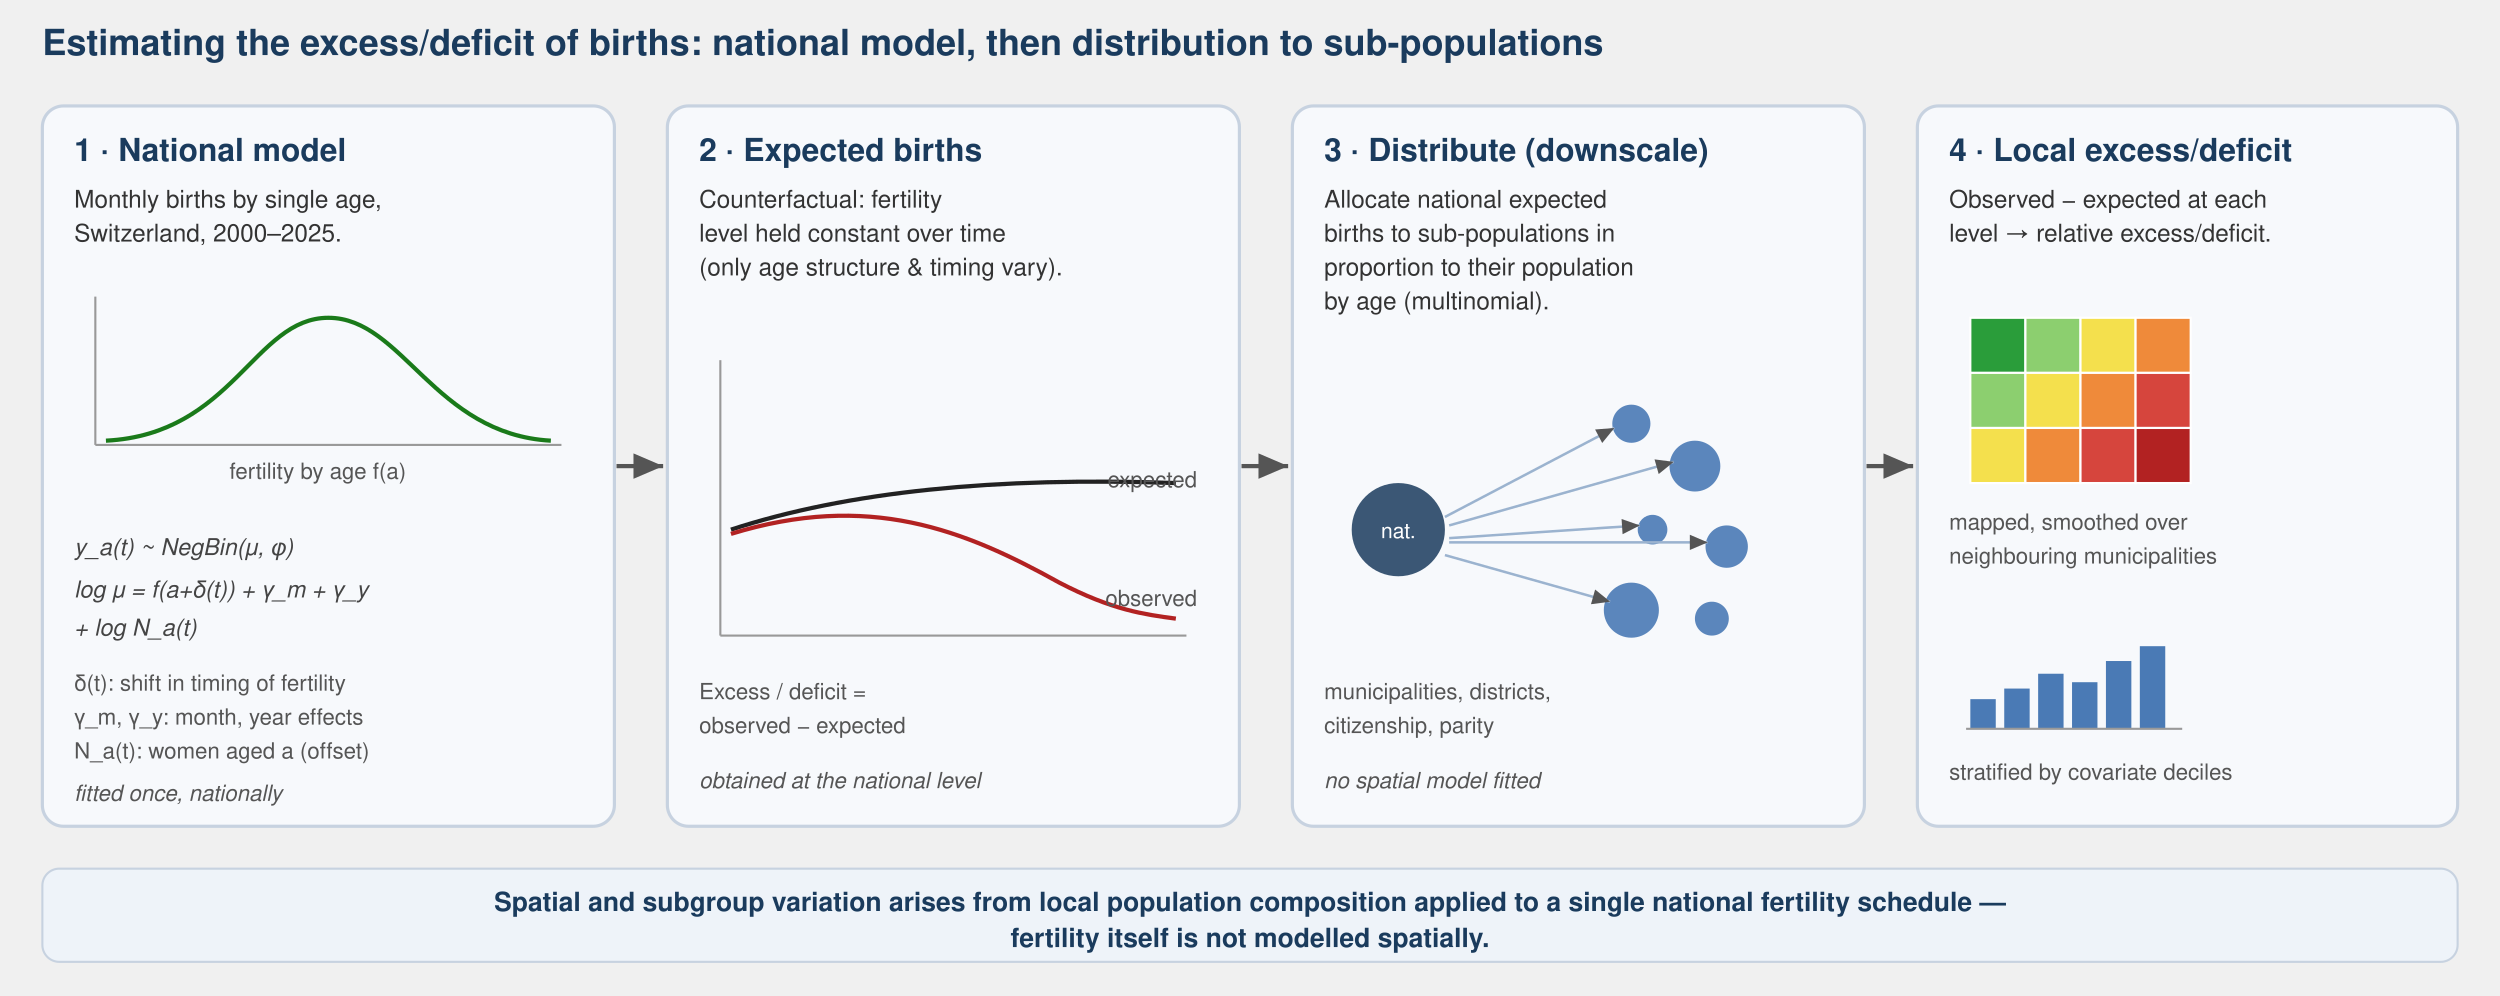
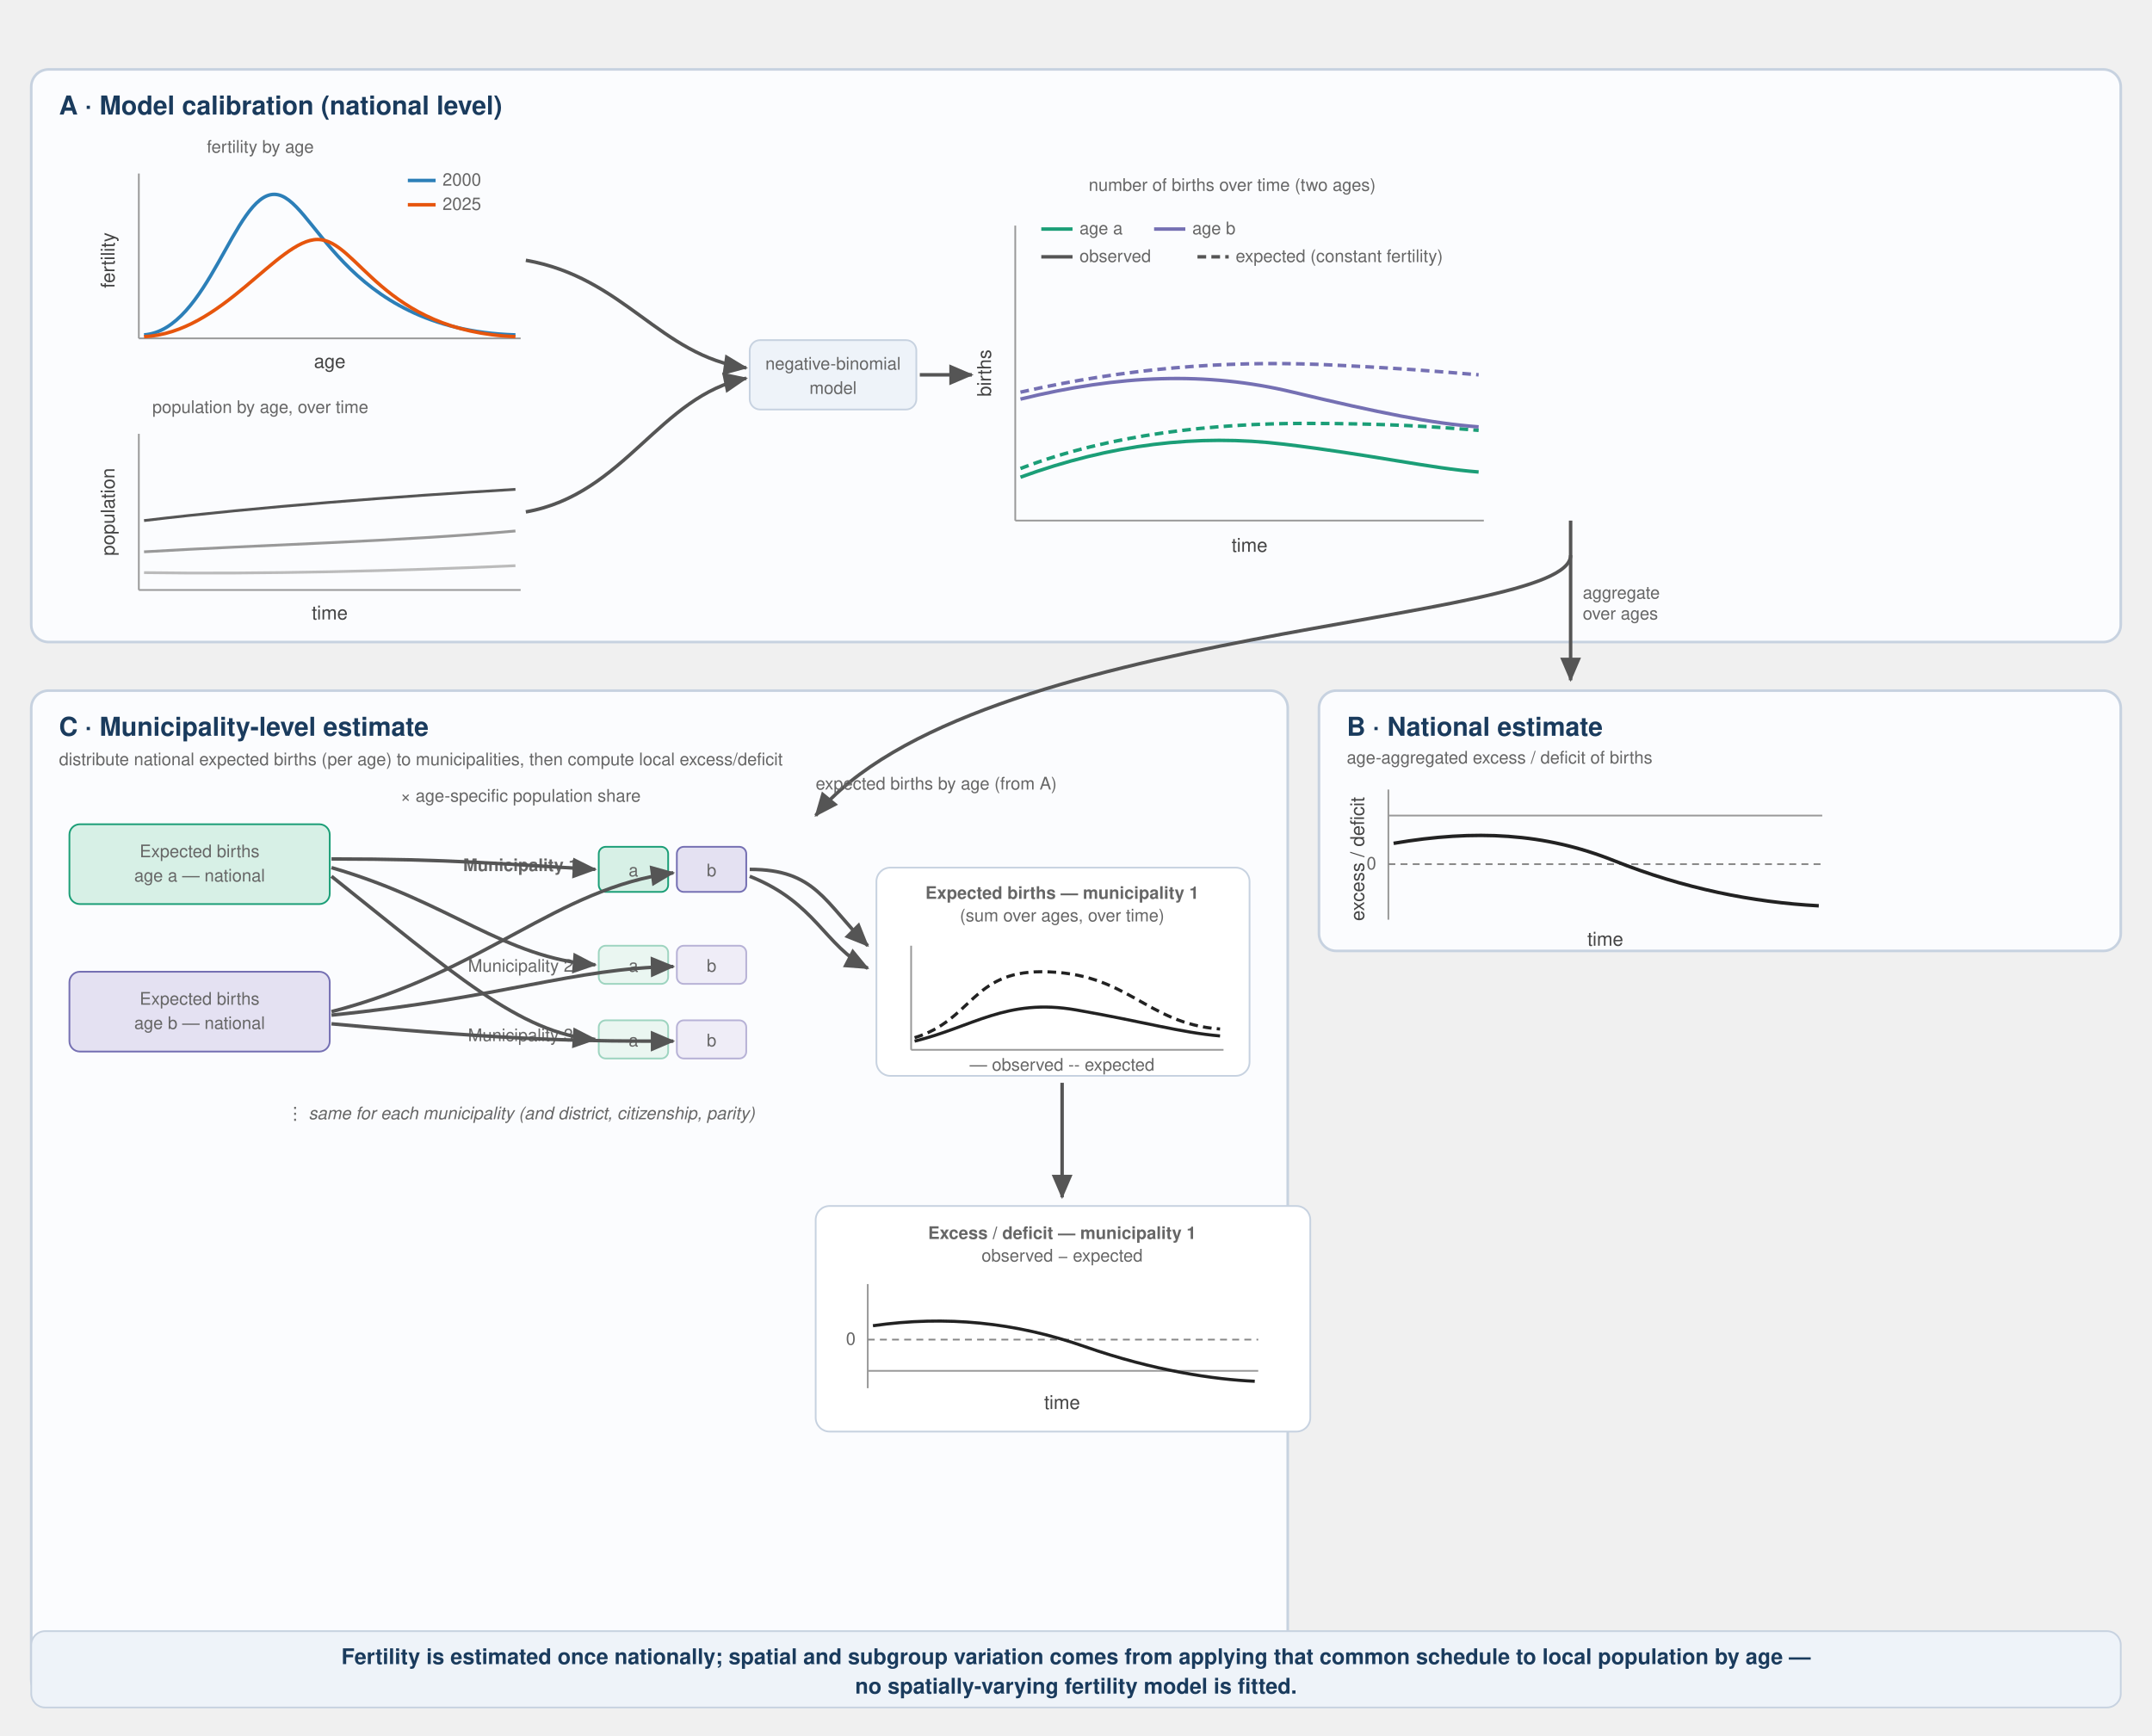
- <svg xmlns="http://www.w3.org/2000/svg" width="1180" height="470" viewBox="0 0 1180 470" font-family="Helvetica, Arial, sans-serif">
+ <svg xmlns="http://www.w3.org/2000/svg" width="1240" height="1000" viewBox="0 0 1240 1000" font-family="Helvetica, Arial, sans-serif">
  <defs>
-     <marker id="arrow" markerWidth="10" markerHeight="10" refX="7" refY="3" orient="auto" markerUnits="strokeWidth">
+     <marker id="arrow" markerWidth="9" markerHeight="9" refX="6.5" refY="3" orient="auto" markerUnits="strokeWidth">
      <path d="M0,0 L7,3 L0,6 Z" fill="#555" />
    </marker>
    <style>
-       .box{fill:#f7f9fc;stroke:#c7d2e0;stroke-width:1.5;rx:10;}
-       .step{font-size:15px;font-weight:bold;fill:#1a3b5d;}
-       .cap{font-size:11.5px;fill:#333;}
-       .sub{font-size:10.5px;fill:#555;}
-       .eq{font-size:11px;fill:#444;font-style:italic;}
-       .axis{stroke:#999;stroke-width:1;}
-       .obs{stroke:#b22222;stroke-width:2;fill:none;}
-       .exp{stroke:#222;stroke-width:2;fill:none;}
-       .f{stroke:#1a7a1a;stroke-width:2;fill:none;}
+       .panel{fill:#fbfcfe;stroke:#c7d2e0;stroke-width:1.5;}
+       .ptitle{font-size:15px;font-weight:bold;fill:#1a3b5d;}
+       .ax{stroke:#999;stroke-width:1;}
+       .lab{font-size:11px;fill:#444;}
+       .sub{font-size:10px;fill:#666;}
+       .teal{stroke:#1b9e77;fill:none;stroke-width:2;}
+       .purp{stroke:#7570b3;fill:none;stroke-width:2;}
+       .blue{stroke:#2c7fb8;fill:none;stroke-width:2;}
+       .orng{stroke:#e6550d;fill:none;stroke-width:2;}
+       .exp{stroke-dasharray:5 3;}
+       .flow{stroke:#555;stroke-width:2;fill:none;}
+       .zero{stroke:#888;stroke-width:1;stroke-dasharray:4 3;}
    </style>
  </defs>
-   <text x="20" y="26" font-size="17" font-weight="bold" fill="#1a3b5d">Estimating the excess/deficit of births: national model, then distribution to sub-populations</text>
-   <rect class="box" x="20" y="50" width="270" height="340" rx="10" />
-   <text class="step" x="35" y="76">1 · National model</text>
-   <text class="cap" x="35" y="98">Monthly births by single age,</text>
-   <text class="cap" x="35" y="114">Switzerland, 2000–2025.</text>
-   <line class="axis" x1="45" y1="210" x2="265" y2="210" />
-   <line class="axis" x1="45" y1="140" x2="45" y2="210" />
-   <path class="f" d="M50,208 C110,205 120,150 155,150 C190,150 205,205 260,208" />
-   <text class="sub" x="150" y="226" text-anchor="middle">fertility by age  f(a)</text>
-   <text class="eq" x="35" y="262">y_a(t) ~ NegBin(μ, φ)</text>
-   <text class="eq" x="35" y="282">log μ = f(a+δ(t)) + γ_m + γ_y</text>
-   <text class="eq" x="35" y="300">        + log N_a(t)</text>
-   <text class="sub" x="35" y="326">δ(t): shift in timing of fertility</text>
-   <text class="sub" x="35" y="342">γ_m, γ_y: month, year effects</text>
-   <text class="sub" x="35" y="358">N_a(t): women aged a (offset)</text>
-   <text class="sub" x="35" y="378" font-style="italic">fitted once, nationally</text>
-   <rect class="box" x="315" y="50" width="270" height="340" rx="10" />
-   <text class="step" x="330" y="76">2 · Expected births</text>
-   <text class="cap" x="330" y="98">Counterfactual: fertility</text>
-   <text class="cap" x="330" y="114">level held constant over time</text>
-   <text class="cap" x="330" y="130">(only age structure &amp; timing vary).</text>
-   <line class="axis" x1="340" y1="300" x2="560" y2="300" />
-   <line class="axis" x1="340" y1="170" x2="340" y2="300" />
-   <path class="exp" d="M345,250 C400,232 470,225 555,228" />
-   <path class="obs" d="M345,252 C410,232 455,250 500,275 C525,288 540,290 555,292" />
-   <text class="sub" x="565" y="230" fill="#222" text-anchor="end">expected</text>
-   <text class="sub" x="565" y="286" fill="#b22222" text-anchor="end">observed</text>
-   <text class="sub" x="330" y="330">Excess / deficit =</text>
-   <text class="sub" x="330" y="346">observed − expected</text>
-   <text class="sub" x="330" y="372" font-style="italic">obtained at the national level</text>
-   <rect class="box" x="610" y="50" width="270" height="340" rx="10" />
-   <text class="step" x="625" y="76">3 · Distribute (downscale)</text>
-   <text class="cap" x="625" y="98">Allocate national expected</text>
-   <text class="cap" x="625" y="114">births to sub-populations in</text>
-   <text class="cap" x="625" y="130">proportion to their population</text>
-   <text class="cap" x="625" y="146">by age (multinomial).</text>
-   <circle cx="660" cy="250" r="22" fill="#1a3b5d" opacity="0.85" />
-   <text x="660" y="254" font-size="10" fill="#fff" text-anchor="middle">nat.</text>
-   <g fill="#4a7ab5" opacity="0.9">
-     <circle cx="770" cy="200" r="9" />
-     <circle cx="800" cy="220" r="12" />
-     <circle cx="780" cy="250" r="7" />
-     <circle cx="815" cy="258" r="10" />
-     <circle cx="770" cy="288" r="13" />
-     <circle cx="808" cy="292" r="8" />
+   <rect class="panel" x="18" y="40" width="1204" height="330" rx="10" />
+   <text class="ptitle" x="34" y="66">A · Model calibration (national level)</text>
+   <text class="sub" x="150" y="88" text-anchor="middle">fertility by age</text>
+   <line class="ax" x1="80" y1="195" x2="300" y2="195" />
+   <line class="ax" x1="80" y1="100" x2="80" y2="195" />
+   <path class="blue" d="M83,193 C120,190 135,112 158,112 C181,112 196,190 297,193" />
+   <path class="orng" d="M83,194 C128,192 160,138 183,138 C206,138 220,191 297,194" />
+   <text class="lab" x="190" y="212" text-anchor="middle">age</text>
+   <text class="lab" x="66" y="150" text-anchor="middle" transform="rotate(-90 66 150)">fertility</text>
+   <line class="blue" x1="235" y1="104" x2="251" y2="104" />
+   <text class="sub" x="255" y="107">2000</text>
+   <line class="orng" x1="235" y1="118" x2="251" y2="118" />
+   <text class="sub" x="255" y="121">2025</text>
+   <text class="sub" x="150" y="238" text-anchor="middle">population by age, over time</text>
+   <line class="ax" x1="80" y1="340" x2="300" y2="340" />
+   <line class="ax" x1="80" y1="250" x2="80" y2="340" />
+   <path d="M83,300 C150,292 230,286 297,282" stroke="#555" fill="none" stroke-width="1.6" />
+   <path d="M83,318 C150,314 230,312 297,306" stroke="#999" fill="none" stroke-width="1.6" />
+   <path d="M83,330 C150,331 230,329 297,326" stroke="#bbb" fill="none" stroke-width="1.6" />
+   <text class="lab" x="190" y="357" text-anchor="middle">time</text>
+   <text class="lab" x="66" y="295" text-anchor="middle" transform="rotate(-90 66 295)">population</text>
+   <path class="flow" d="M303,150 C360,160 380,205 430,212" marker-end="url(#arrow)" />
+   <path class="flow" d="M303,295 C360,285 380,228 430,218" marker-end="url(#arrow)" />
+   <rect x="432" y="196" width="96" height="40" rx="6" fill="#eef3f9" stroke="#c7d2e0" />
+   <text class="sub" x="480" y="213" text-anchor="middle">negative-binomial</text>
+   <text class="sub" x="480" y="227" text-anchor="middle">model</text>
+   <path class="flow" d="M530,216 C545,216 548,216 560,216" marker-end="url(#arrow)" />
+   <text class="sub" x="710" y="110" text-anchor="middle">number of births over time (two ages)</text>
+   <line class="ax" x1="585" y1="300" x2="855" y2="300" />
+   <line class="ax" x1="585" y1="130" x2="585" y2="300" />
+   <path class="teal" d="M588,275 C640,256 690,250 740,256 C790,262 825,270 852,272" />
+   <path class="teal exp" d="M588,270 C640,250 700,244 752,244 C800,244 828,246 852,248" />
+   <path class="purp" d="M588,230 C645,216 695,214 745,226 C795,238 825,244 852,246" />
+   <path class="purp exp" d="M588,226 C650,212 705,208 760,210 C805,212 828,214 852,216" />
+   <text class="lab" x="720" y="318" text-anchor="middle">time</text>
+   <text class="lab" x="571" y="215" text-anchor="middle" transform="rotate(-90 571 215)">births</text>
+   <line class="teal" x1="600" y1="132" x2="618" y2="132" />
+   <text class="sub" x="622" y="135">age a</text>
+   <line class="purp" x1="665" y1="132" x2="683" y2="132" />
+   <text class="sub" x="687" y="135">age b</text>
+   <line x1="600" y1="148" x2="618" y2="148" stroke="#555" stroke-width="2" />
+   <text class="sub" x="622" y="151">observed</text>
+   <line x1="690" y1="148" x2="708" y2="148" stroke="#555" stroke-width="2" stroke-dasharray="5 3" />
+   <text class="sub" x="712" y="151">expected (constant fertility)</text>
+   <path class="flow" d="M905,300 C905,330 905,345 905,392" marker-end="url(#arrow)" />
+   <text class="sub" x="912" y="345">aggregate</text>
+   <text class="sub" x="912" y="357">over ages</text>
+   <rect class="panel" x="760" y="398" width="462" height="150" rx="10" />
+   <text class="ptitle" x="776" y="424">B · National estimate</text>
+   <text class="sub" x="776" y="440">age-aggregated excess / deficit of births</text>
+   <line class="ax" x1="800" y1="470" x2="1050" y2="470" />
+   <line class="ax" x1="800" y1="455" x2="800" y2="530" />
+   <line class="zero" x1="800" y1="498" x2="1050" y2="498" />
+   <text class="sub" x="793" y="501" text-anchor="end">0</text>
+   <path d="M803,486 C850,478 890,480 930,496 C970,512 1010,520 1048,522" stroke="#222" stroke-width="2" fill="none" />
+   <text class="lab" x="925" y="545" text-anchor="middle">time</text>
+   <text class="lab" x="786" y="495" text-anchor="middle" transform="rotate(-90 786 495)">excess / deficit</text>
+   <rect class="panel" x="18" y="398" width="724" height="580" rx="10" />
+   <text class="ptitle" x="34" y="424">C · Municipality-level estimate</text>
+   <text class="sub" x="34" y="441">distribute national expected births (per age) to municipalities, then compute local excess/deficit</text>
+   <path class="flow" d="M905,320 C905,360 560,360 470,470" marker-end="url(#arrow)" />
+   <text class="sub" x="470" y="455">expected births by age (from A)</text>
+   <rect x="40" y="475" width="150" height="46" rx="6" fill="#d7f0e6" stroke="#1b9e77" />
+   <text class="sub" x="115" y="494" text-anchor="middle" fill="#145c45">Expected births</text>
+   <text class="sub" x="115" y="508" text-anchor="middle" fill="#145c45">age a — national</text>
+   <rect x="40" y="560" width="150" height="46" rx="6" fill="#e4e1f2" stroke="#7570b3" />
+   <text class="sub" x="115" y="579" text-anchor="middle" fill="#403a73">Expected births</text>
+   <text class="sub" x="115" y="593" text-anchor="middle" fill="#403a73">age b — national</text>
+   <text class="sub" x="300" y="462" text-anchor="middle">× age-specific population share</text>
+   <text class="sub" x="300" y="502" text-anchor="middle" font-weight="bold">Municipality 1</text>
+   <text class="sub" x="300" y="560" text-anchor="middle">Municipality 2</text>
+   <text class="sub" x="300" y="600" text-anchor="middle">Municipality 3</text>
+   <rect x="345" y="488" width="40" height="26" rx="4" fill="#d7f0e6" stroke="#1b9e77" />
+   <text class="sub" x="365" y="505" text-anchor="middle">a</text>
+   <rect x="390" y="488" width="40" height="26" rx="4" fill="#e4e1f2" stroke="#7570b3" />
+   <text class="sub" x="410" y="505" text-anchor="middle">b</text>
+   <rect x="345" y="545" width="40" height="22" rx="4" fill="#eaf6f1" stroke="#9ed4c0" />
+   <text class="sub" x="365" y="560" text-anchor="middle" fill="#888">a</text>
+   <rect x="390" y="545" width="40" height="22" rx="4" fill="#efedf7" stroke="#b7b2d6" />
+   <text class="sub" x="410" y="560" text-anchor="middle" fill="#888">b</text>
+   <rect x="345" y="588" width="40" height="22" rx="4" fill="#eaf6f1" stroke="#9ed4c0" />
+   <text class="sub" x="365" y="603" text-anchor="middle" fill="#888">a</text>
+   <rect x="390" y="588" width="40" height="22" rx="4" fill="#efedf7" stroke="#b7b2d6" />
+   <text class="sub" x="410" y="603" text-anchor="middle" fill="#888">b</text>
+   <g class="flow" stroke="#1b9e77">
+     <path d="M191,495 C260,495 290,498 343,501" marker-end="url(#arrow)" />
+     <path d="M191,500 C260,520 290,552 343,556" marker-end="url(#arrow)" />
+     <path d="M191,505 C260,560 300,596 343,599" marker-end="url(#arrow)" />
  </g>
-   <g stroke="#9bb3cf" stroke-width="1.2">
-     <line x1="682" y1="244" x2="762" y2="202" marker-end="url(#arrow)" />
-     <line x1="684" y1="248" x2="790" y2="218" marker-end="url(#arrow)" />
-     <line x1="684" y1="254" x2="774" y2="248" marker-end="url(#arrow)" />
-     <line x1="684" y1="256" x2="806" y2="256" marker-end="url(#arrow)" />
-     <line x1="682" y1="262" x2="760" y2="284" marker-end="url(#arrow)" />
+   <g class="flow" stroke="#7570b3">
+     <path d="M191,583 C280,560 320,512 388,503" marker-end="url(#arrow)" />
+     <path d="M191,585 C290,575 330,558 388,557" marker-end="url(#arrow)" />
+     <path d="M191,590 C300,600 340,600 388,600" marker-end="url(#arrow)" />
  </g>
-   <text class="sub" x="625" y="330">municipalities, districts,</text>
-   <text class="sub" x="625" y="346">citizenship, parity</text>
-   <text class="sub" x="625" y="372" font-style="italic">no spatial model fitted</text>
-   <rect class="box" x="905" y="50" width="255" height="340" rx="10" />
-   <text class="step" x="920" y="76">4 · Local excess/deficit</text>
-   <text class="cap" x="920" y="98">Observed − expected at each</text>
-   <text class="cap" x="920" y="114">level → relative excess/deficit.</text>
-   <g stroke="#fff" stroke-width="1">
-     <rect x="930" y="150" width="26" height="26" fill="#2a9d3a" />
-     <rect x="956" y="150" width="26" height="26" fill="#8ccf6f" />
-     <rect x="982" y="150" width="26" height="26" fill="#f4e04d" />
-     <rect x="1008" y="150" width="26" height="26" fill="#ef8a3a" />
-     <rect x="930" y="176" width="26" height="26" fill="#8ccf6f" />
-     <rect x="956" y="176" width="26" height="26" fill="#f4e04d" />
-     <rect x="982" y="176" width="26" height="26" fill="#ef8a3a" />
-     <rect x="1008" y="176" width="26" height="26" fill="#d6453d" />
-     <rect x="930" y="202" width="26" height="26" fill="#f4e04d" />
-     <rect x="956" y="202" width="26" height="26" fill="#ef8a3a" />
-     <rect x="982" y="202" width="26" height="26" fill="#d6453d" />
-     <rect x="1008" y="202" width="26" height="26" fill="#b22222" />
-   </g>
-   <text class="sub" x="920" y="250">mapped, smoothed over</text>
-   <text class="sub" x="920" y="266">neighbouring municipalities</text>
-   <g fill="#4a7ab5">
-     <rect x="930" y="330" width="12" height="14" />
-     <rect x="946" y="325" width="12" height="19" />
-     <rect x="962" y="318" width="12" height="26" />
-     <rect x="978" y="322" width="12" height="22" />
-     <rect x="994" y="312" width="12" height="32" />
-     <rect x="1010" y="305" width="12" height="39" />
-   </g>
-   <line class="axis" x1="928" y1="344" x2="1030" y2="344" />
-   <text class="sub" x="920" y="368">stratified by covariate deciles</text>
-   <g stroke="#555" stroke-width="2">
-     <line x1="291" y1="220" x2="313" y2="220" marker-end="url(#arrow)" />
-     <line x1="586" y1="220" x2="608" y2="220" marker-end="url(#arrow)" />
-     <line x1="881" y1="220" x2="903" y2="220" marker-end="url(#arrow)" />
-   </g>
-   <rect x="20" y="410" width="1140" height="44" rx="8" fill="#eef3f9" stroke="#c7d2e0" />
-   <text x="590" y="430" font-size="12.5" font-weight="bold" fill="#1a3b5d" text-anchor="middle">Spatial and subgroup variation arises from local population composition applied to a single national fertility schedule —</text>
-   <text x="590" y="447" font-size="12.5" font-weight="bold" fill="#1a3b5d" text-anchor="middle">fertility itself is not modelled spatially.</text>
+   <path class="flow" d="M432,501 C470,501 475,520 500,545" marker-end="url(#arrow)" />
+   <path class="flow" d="M432,505 C470,520 475,545 500,558" marker-end="url(#arrow)" />
+   <rect x="505" y="500" width="215" height="120" rx="8" fill="#fff" stroke="#c7d2e0" />
+   <text class="sub" x="612" y="518" text-anchor="middle" font-weight="bold">Expected births — municipality 1</text>
+   <text class="sub" x="612" y="531" text-anchor="middle">(sum over ages, over time)</text>
+   <line class="ax" x1="525" y1="605" x2="705" y2="605" />
+   <line class="ax" x1="525" y1="545" x2="525" y2="605" />
+   <path d="M527,598 C560,588 560,560 600,560 C650,560 660,590 703,593" stroke="#222" stroke-width="1.8" fill="none" stroke-dasharray="5 3" />
+   <path d="M527,600 C560,592 580,575 620,582 C660,589 680,595 703,597" stroke="#222" stroke-width="1.8" fill="none" />
+   <text class="sub" x="612" y="617" text-anchor="middle" fill="#888">— observed   -- expected</text>
+   <path class="flow" d="M612,624 C612,650 612,662 612,690" marker-end="url(#arrow)" />
+   <rect x="470" y="695" width="285" height="130" rx="8" fill="#fff" stroke="#c7d2e0" />
+   <text class="sub" x="612" y="714" text-anchor="middle" font-weight="bold">Excess / deficit — municipality 1</text>
+   <text class="sub" x="612" y="727" text-anchor="middle">observed − expected</text>
+   <line class="ax" x1="500" y1="790" x2="725" y2="790" />
+   <line class="ax" x1="500" y1="740" x2="500" y2="800" />
+   <line class="zero" x1="500" y1="772" x2="725" y2="772" />
+   <text class="sub" x="493" y="775" text-anchor="end">0</text>
+   <path d="M503,764 C545,758 585,762 625,776 C665,790 700,795 723,796" stroke="#222" stroke-width="1.8" fill="none" />
+   <text class="lab" x="612" y="812" text-anchor="middle">time</text>
+   <text class="sub" x="300" y="645" text-anchor="middle" fill="#888" font-style="italic">⋮ same for each municipality (and district, citizenship, parity)</text>
+   <rect x="18" y="940" width="1204" height="44" rx="8" fill="#eef3f9" stroke="#c7d2e0" />
+   <text x="620" y="959" font-size="12.5" font-weight="bold" fill="#1a3b5d" text-anchor="middle">Fertility is estimated once nationally; spatial and subgroup variation comes from applying that common schedule to local population by age —</text>
+   <text x="620" y="976" font-size="12.5" font-weight="bold" fill="#1a3b5d" text-anchor="middle">no spatially-varying fertility model is fitted.</text>
</svg>
